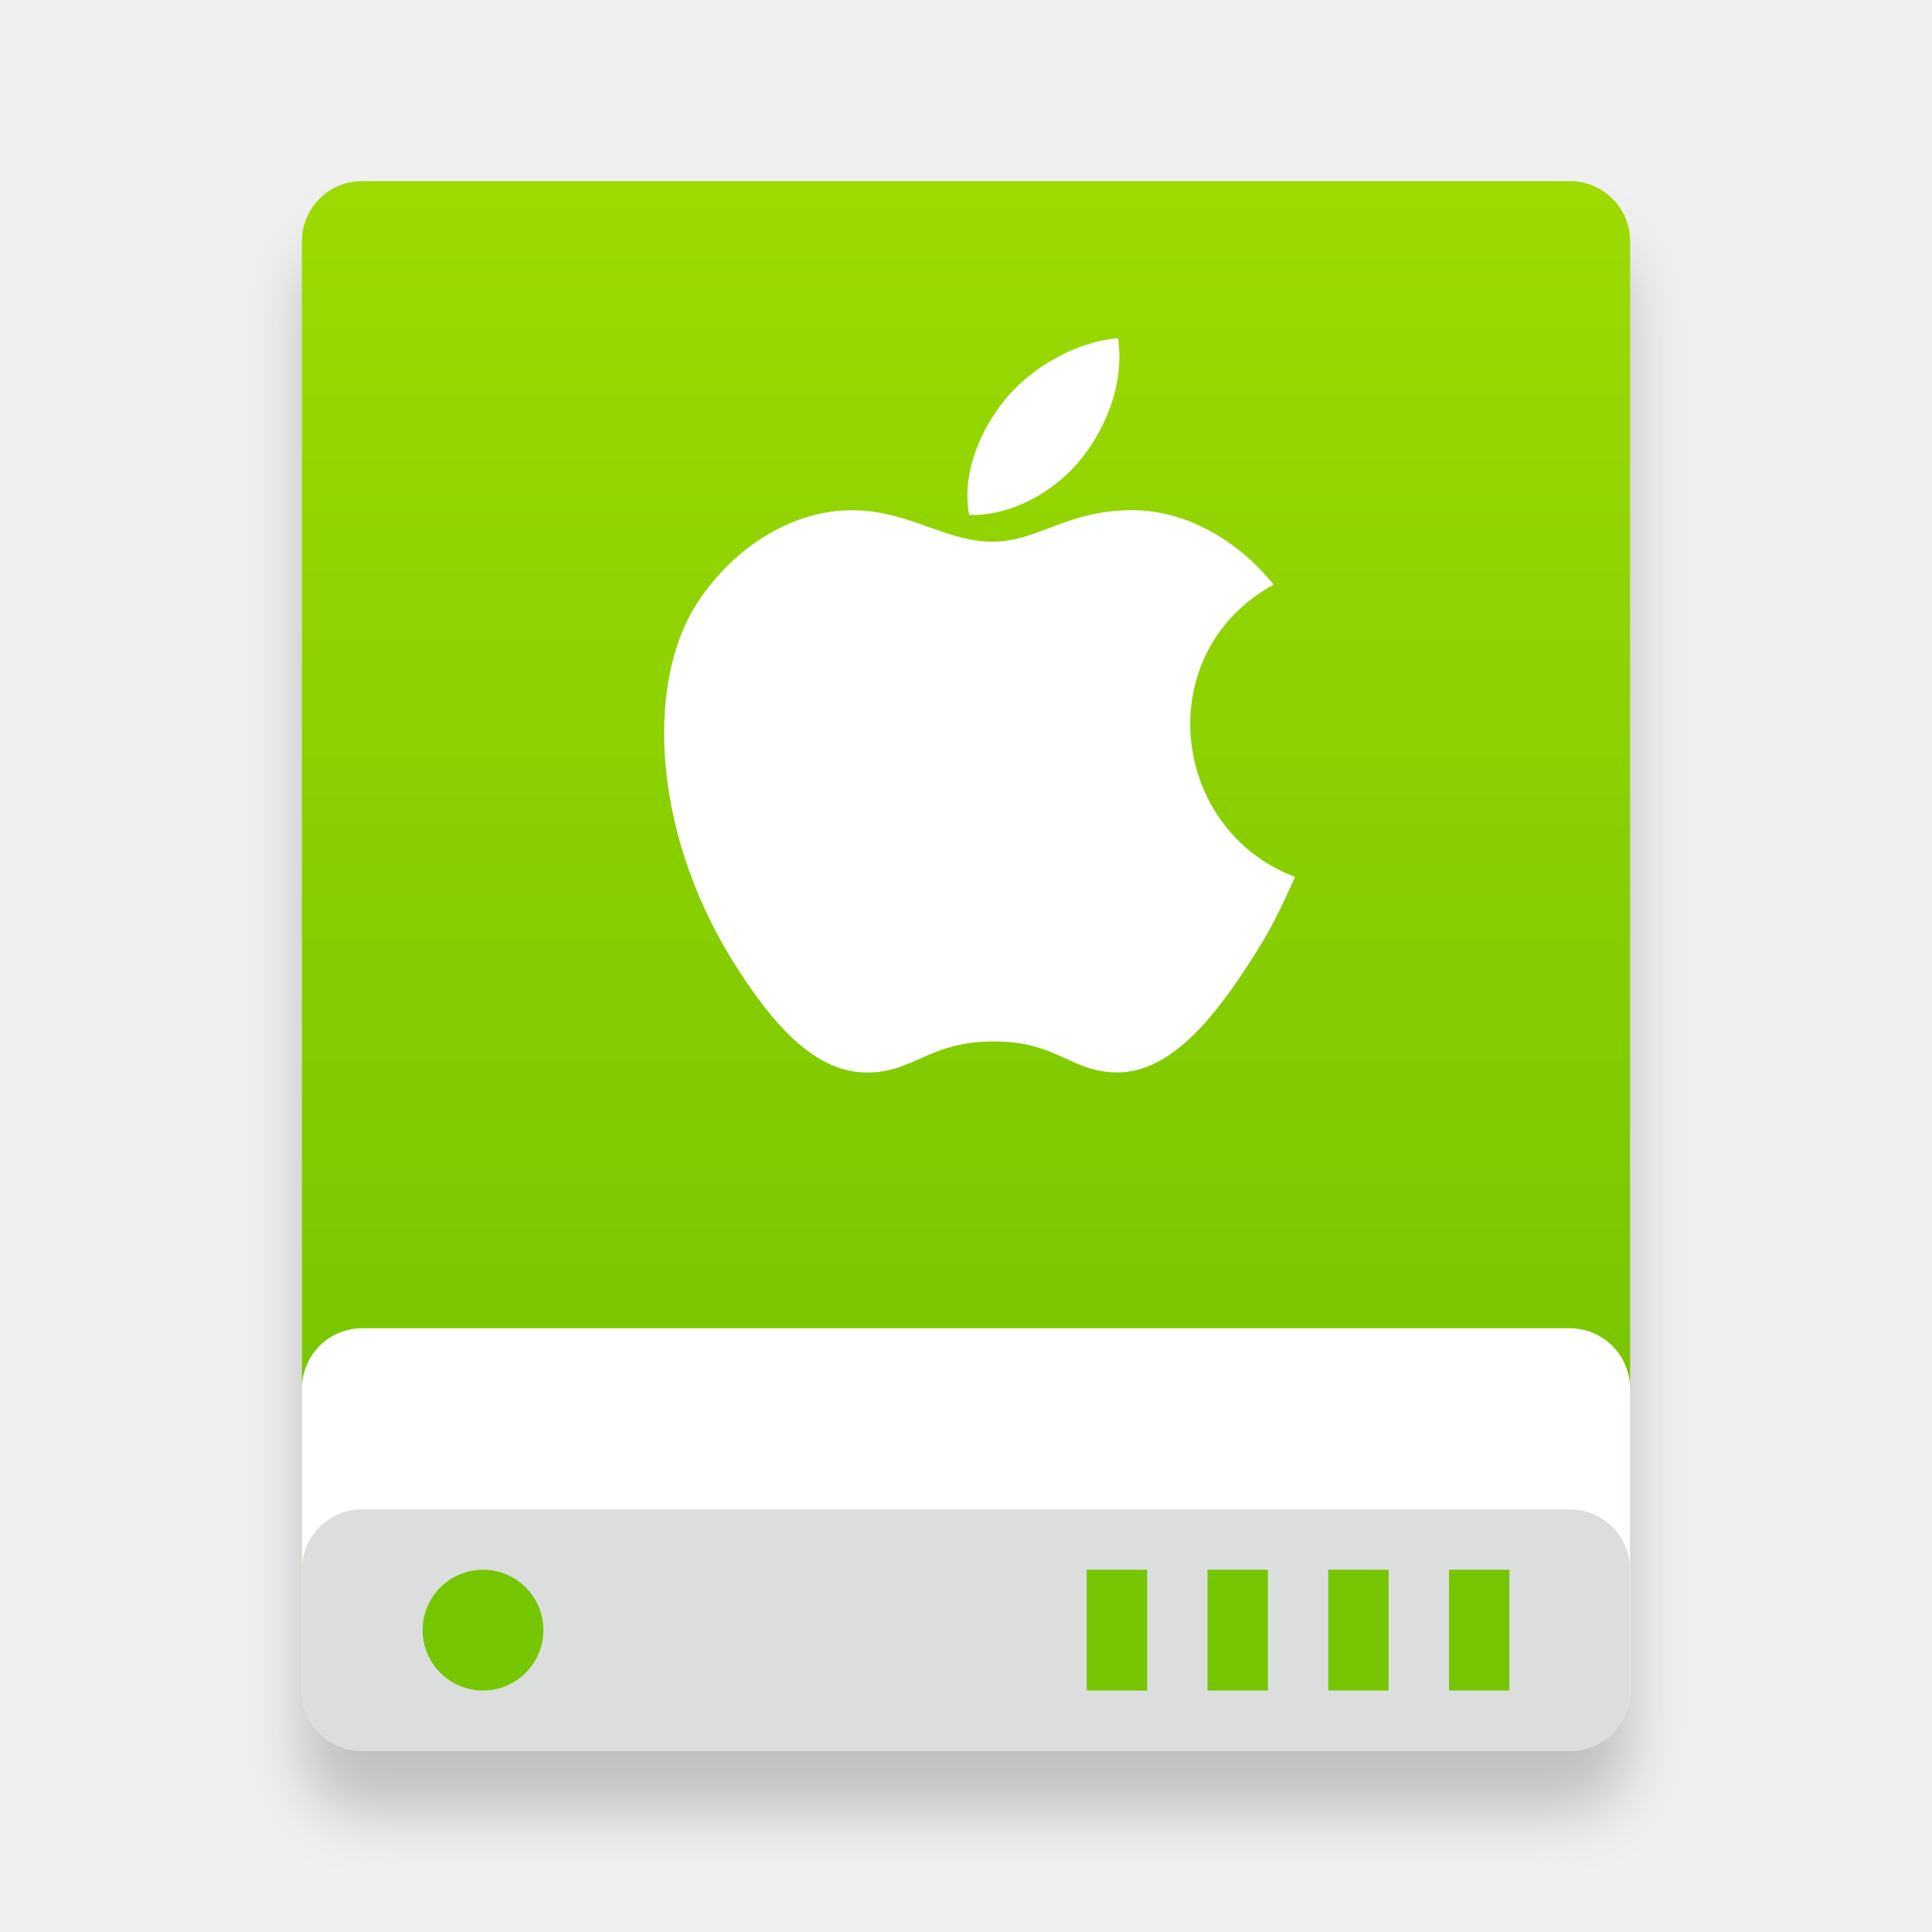
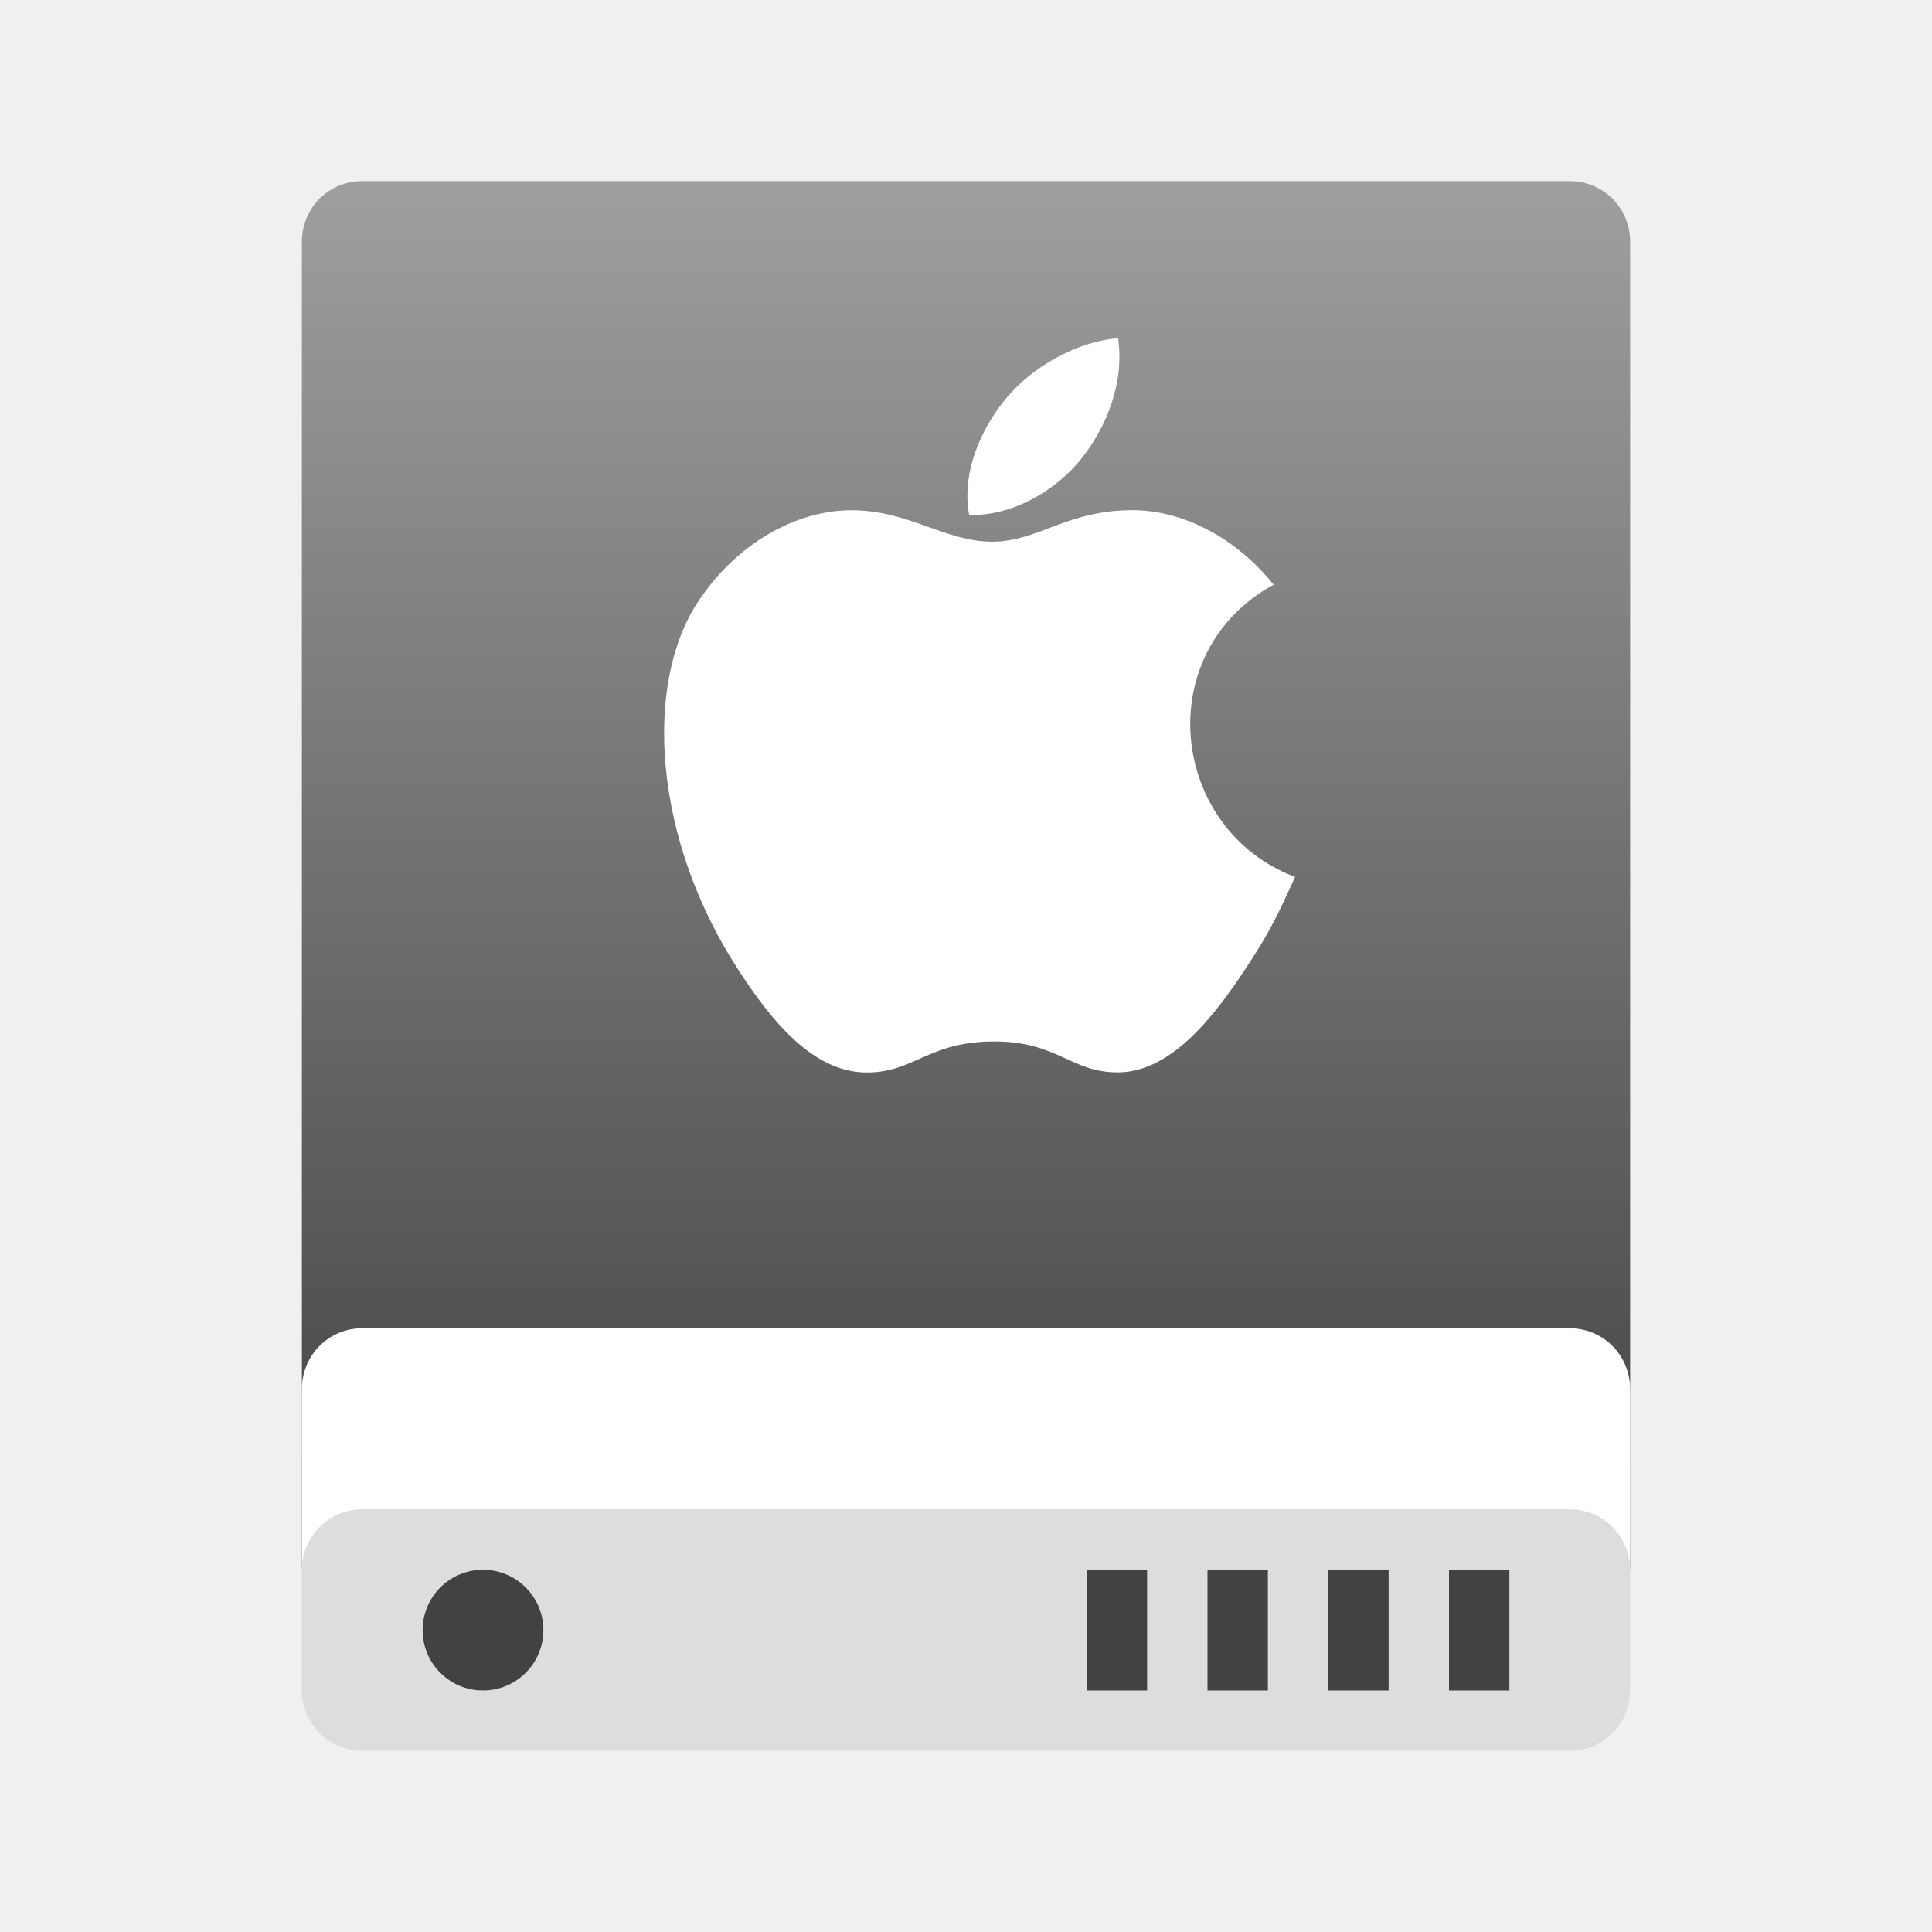
- <svg xmlns="http://www.w3.org/2000/svg" width="32px" height="32px" viewBox="0 0 32 32" version="1.1">
+ <svg xmlns="http://www.w3.org/2000/svg" version="1.1" x="0" y="0" width="32" height="32" viewBox="0, 0, 32, 32">
  <defs>
-     <filter x="-50%" y="-50%" width="200%" height="200%" filterUnits="objectBoundingBox" id="filter-1">
-       <feOffset dx="0" dy="1" in="SourceAlpha" result="shadowOffsetOuter1" />
-       <feGaussianBlur stdDeviation="0.5" in="shadowOffsetOuter1" result="shadowBlurOuter1" />
-       <feColorMatrix values="0 0 0 0 0   0 0 0 0 0   0 0 0 0 0  0 0 0 0.2 0" type="matrix" in="shadowBlurOuter1" result="shadowMatrixOuter1" />
-       <feMerge>
-         <feMergeNode in="shadowMatrixOuter1" />
-         <feMergeNode in="SourceGraphic" />
-       </feMerge>
-     </filter>
-     <linearGradient x1="50%" y1="0.411%" x2="50%" y2="100%" id="linearGradient-2">
-       <stop stop-color="#9DDA00" offset="0%" />
-       <stop stop-color="#73C300" offset="100%" />
+     <linearGradient id="Gradient_1" gradientUnits="userSpaceOnUse" x1="11" y1="0.094" x2="11" y2="23" gradientTransform="matrix(1, 0, 0, 1, 5, 3)">
+       <stop offset="0" stop-color="#9E9E9E" />
+       <stop offset="1" stop-color="#424242" />
    </linearGradient>
  </defs>
-   <g id="Page-1" stroke="none" stroke-width="1" fill="none" fill-rule="evenodd">
-     <g id="drive-harddisk-mac-32px">
-       <g id="Group-2" filter="url(#filter-1)" transform="translate(5, 3)">
-         <path d="M9.93406957e-09,1.003 C9.93406957e-09,0.449 0.439,-1.38311407e-08 1.002,-1.38311407e-08 L20.998,-1.38311407e-08 C21.551,-1.38311407e-08 22,0.439 22,1.003 L22,23 L9.93406957e-09,23 L9.93406957e-09,1.003 Z" id="Rectangle-1" fill="url(#linearGradient-2)" />
-         <path d="M16.45,11.525 C16.164,12.158 16.027,12.441 15.66,13 C15.147,13.781 14.424,14.754 13.528,14.762 C12.731,14.77 12.527,14.244 11.447,14.25 C10.366,14.256 10.14,14.771 9.344,14.764 C8.448,14.756 7.762,13.878 7.25,13.096 C5.814,10.912 5.664,8.349 6.549,6.986 C7.179,6.018 8.17,5.451 9.103,5.451 C10.053,5.451 10.65,5.972 11.435,5.972 C12.197,5.972 12.661,5.45 13.759,5.45 C14.589,5.45 15.468,5.902 16.095,6.684 C14.042,7.809 14.376,10.741 16.45,11.525 L16.45,11.525 Z M12.926,4.578 C13.325,4.066 13.628,3.342 13.518,2.603 C12.866,2.648 12.104,3.063 11.659,3.604 C11.255,4.094 10.921,4.822 11.052,5.529 C11.763,5.551 12.499,5.126 12.926,4.578 L12.926,4.578 Z" id="Combined-Shape" fill="#FFFFFF" />
-         <path d="M9.93406957e-09,20.009 C9.93406957e-09,19.452 0.439,19 1.002,19 L20.998,19 C21.551,19 22,19.443 22,20.009 L22,23 L9.11,23 L9.93406957e-09,23 L9.93406957e-09,20.009 Z" id="Rectangle-3" fill="#FFFFFF" />
-         <path d="M9.8068398e-09,23.009 C9.8068398e-09,22.452 0.439,22 1.002,22 L20.998,22 C21.551,22 22,22.443 22,23.009 L22,24.991 C22,25.548 21.561,26 20.998,26 L1.002,26 C0.449,26 9.8068398e-09,25.557 9.8068398e-09,24.991 L9.8068398e-09,23.009 Z" id="Rectangle-1" fill="#DCDDDD" />
-         <path d="M19,23 L20,23 L20,25 L19,25 L19,23 Z M17,23 L18,23 L18,25 L17,25 L17,23 Z M15,23 L16,23 L16,25 L15,25 L15,23 Z M13,23 L14,23 L14,25 L13,25 L13,23 Z" id="Combined-Shape" fill="#75C500" />
-         <path d="M3,25 C3.552,25 4,24.552 4,24 C4,23.448 3.552,23 3,23 C2.448,23 2,23.448 2,24 C2,24.552 2.448,25 3,25 Z" id="Oval" fill="#75C600" />
-       </g>
-     </g>
+   <g id="Page-1">
+     <path d="M5,4.003 C5,3.449 5.439,3 6.002,3 L25.998,3 C26.551,3 27,3.439 27,4.003 L27,26 L5,26 L5,4.003 z" fill="url(#Gradient_1)" id="Rectangle-1" />
+     <path d="M21.45,14.525 C21.164,15.158 21.027,15.441 20.66,16 C20.147,16.781 19.424,17.754 18.528,17.762 C17.731,17.77 17.527,17.244 16.447,17.25 C15.366,17.256 15.14,17.771 14.344,17.764 C13.448,17.756 12.762,16.878 12.25,16.096 C10.814,13.912 10.664,11.349 11.549,9.986 C12.179,9.018 13.17,8.451 14.103,8.451 C15.053,8.451 15.65,8.972 16.435,8.972 C17.197,8.972 17.661,8.45 18.759,8.45 C19.589,8.45 20.468,8.902 21.095,9.684 C19.042,10.809 19.376,13.741 21.45,14.525 L21.45,14.525 z M17.926,7.578 C18.325,7.066 18.628,6.342 18.518,5.603 C17.866,5.648 17.104,6.063 16.659,6.604 C16.255,7.094 15.921,7.822 16.052,8.529 C16.763,8.551 17.499,8.126 17.926,7.578 L17.926,7.578 z" fill="#FFFFFF" id="Combined-Shape" />
+     <path d="M5,23.009 C5,22.452 5.439,22 6.002,22 L25.998,22 C26.551,22 27,22.443 27,23.009 L27,26 L14.11,26 L5,26 L5,23.009 z" fill="#FFFFFF" id="Rectangle-3" />
+     <path d="M5,26.009 C5,25.452 5.439,25 6.002,25 L25.998,25 C26.551,25 27,25.443 27,26.009 L27,27.991 C27,28.548 26.561,29 25.998,29 L6.002,29 C5.449,29 5,28.557 5,27.991 L5,26.009 z" fill="#DCDDDD" id="Rectangle-1" />
+     <path d="M24,26 L25,26 L25,28 L24,28 L24,26 z M22,26 L23,26 L23,28 L22,28 L22,26 z M20,26 L21,26 L21,28 L20,28 L20,26 z M18,26 L19,26 L19,28 L18,28 L18,26 z" fill="#424242" id="Combined-Shape" />
+     <path d="M8,28 C8.552,28 9,27.552 9,27 C9,26.448 8.552,26 8,26 C7.448,26 7,26.448 7,27 C7,27.552 7.448,28 8,28 z" fill="#424242" id="Oval" />
  </g>
</svg>
